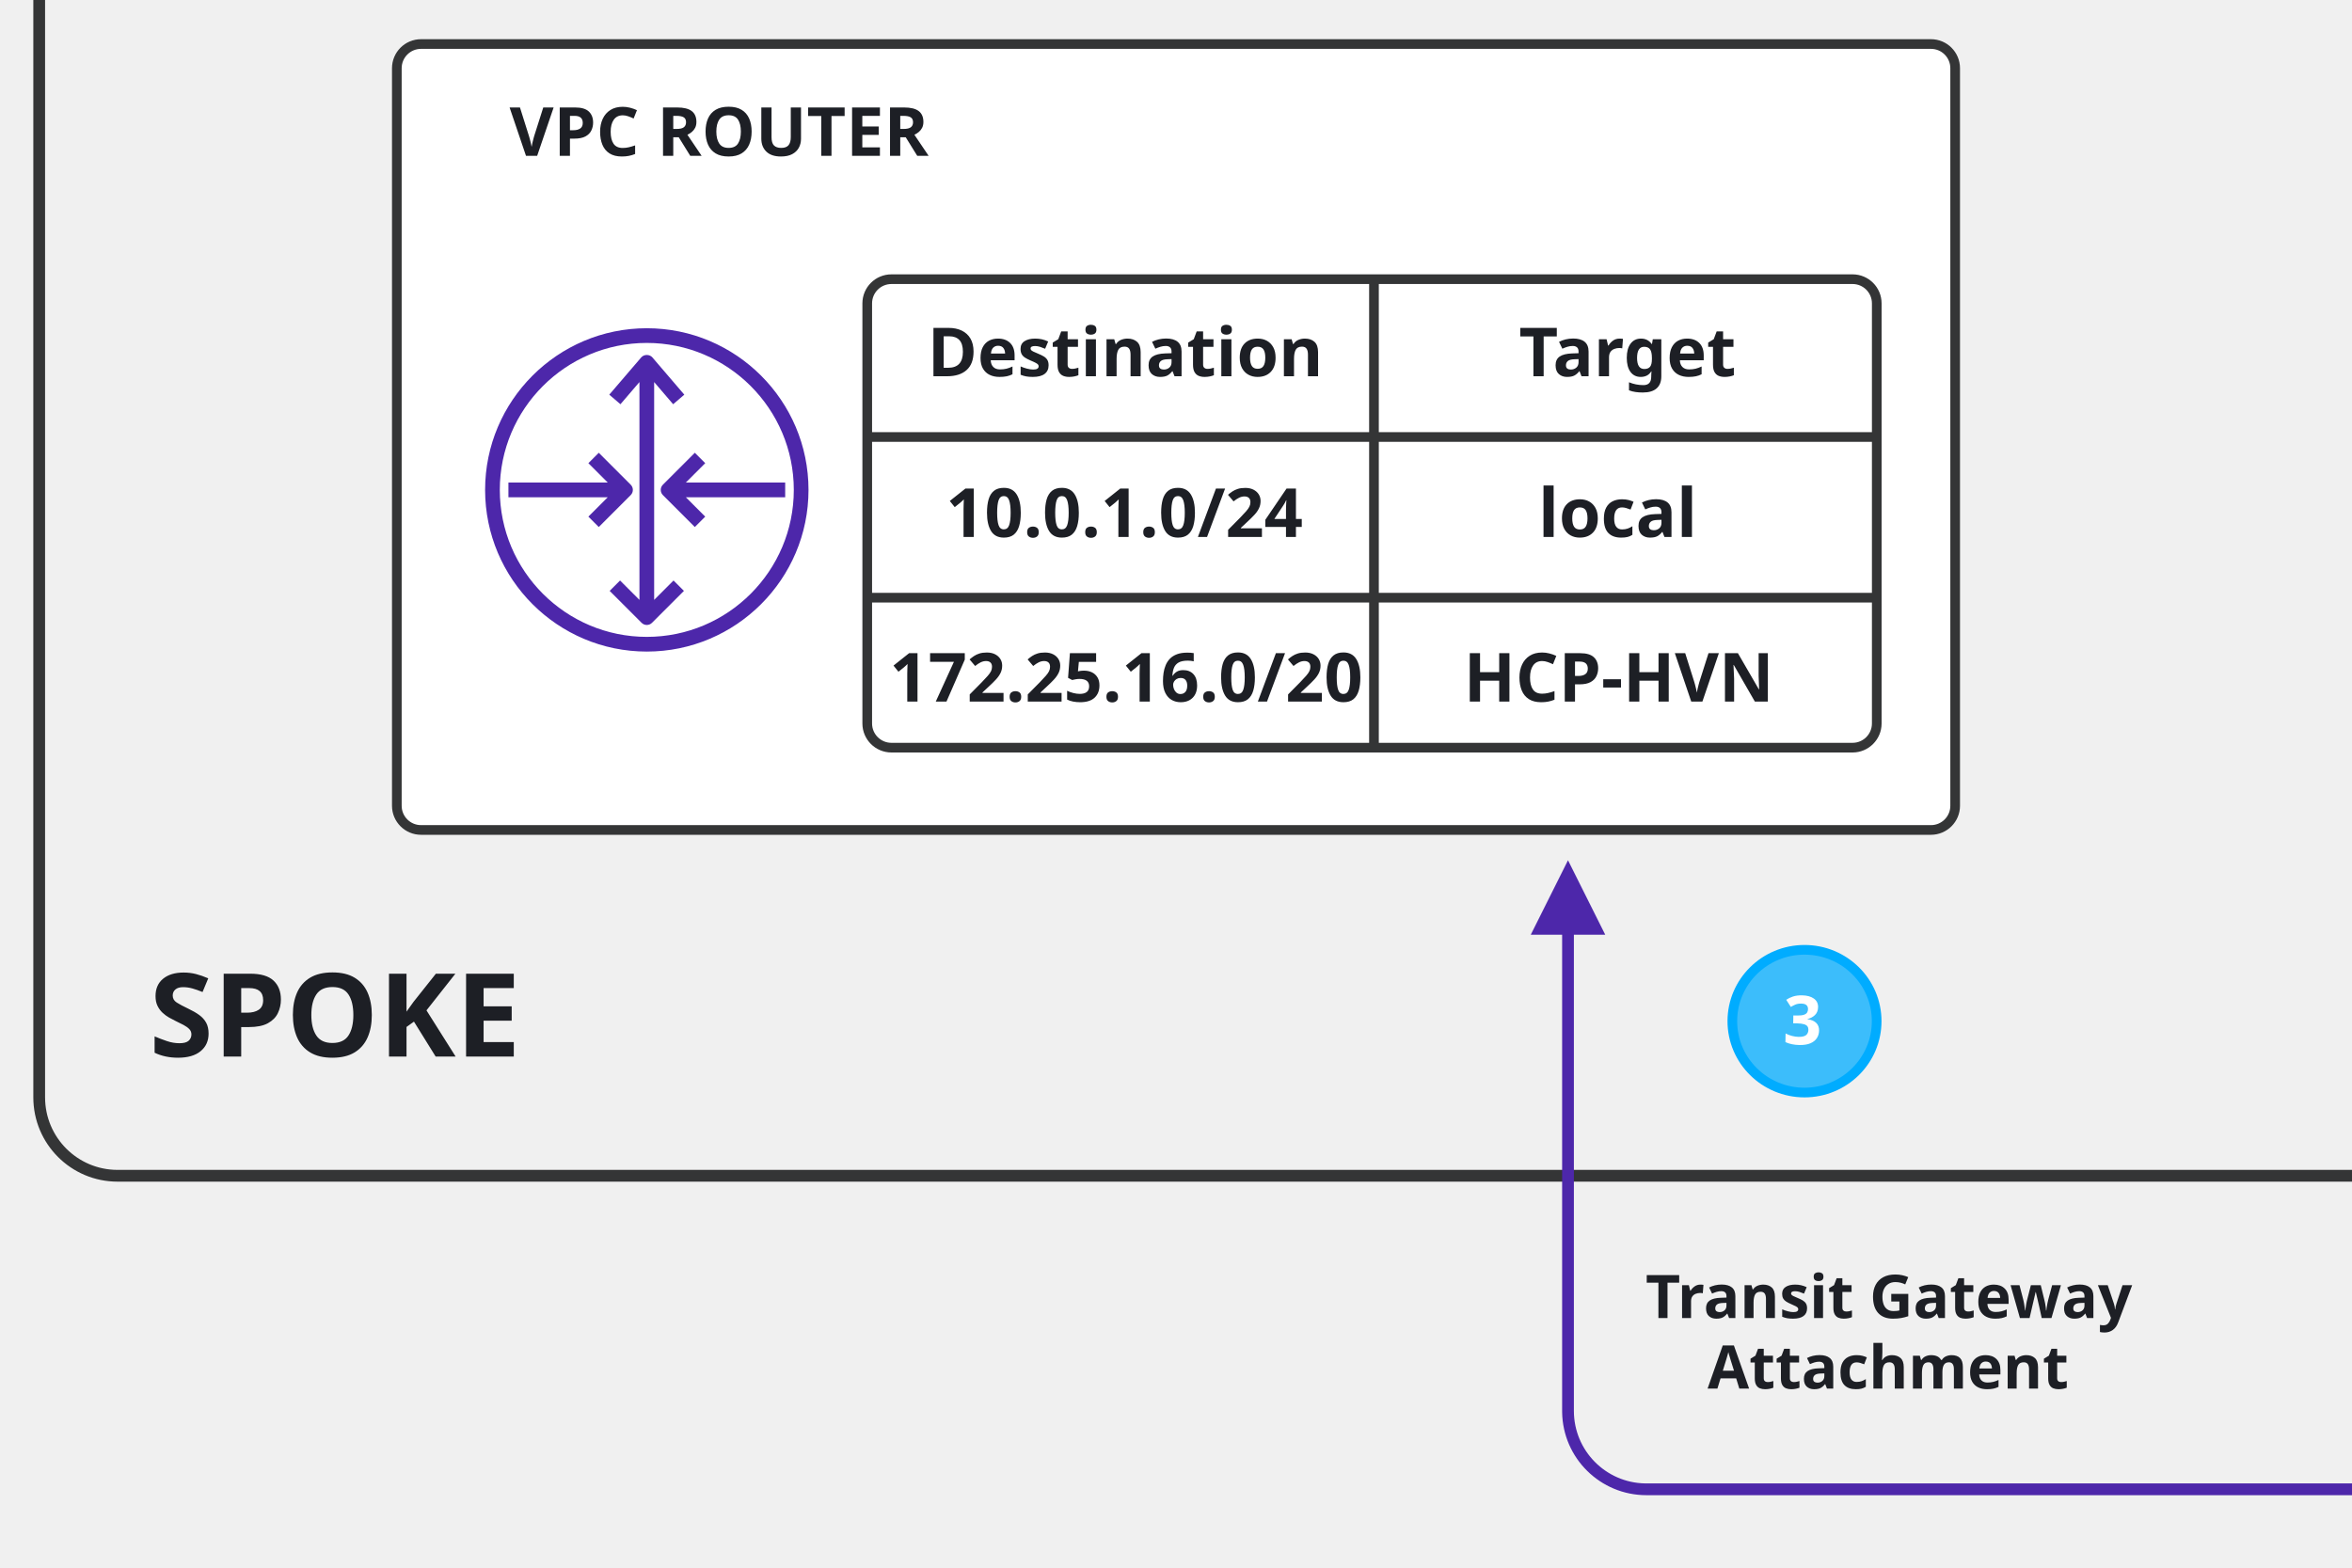
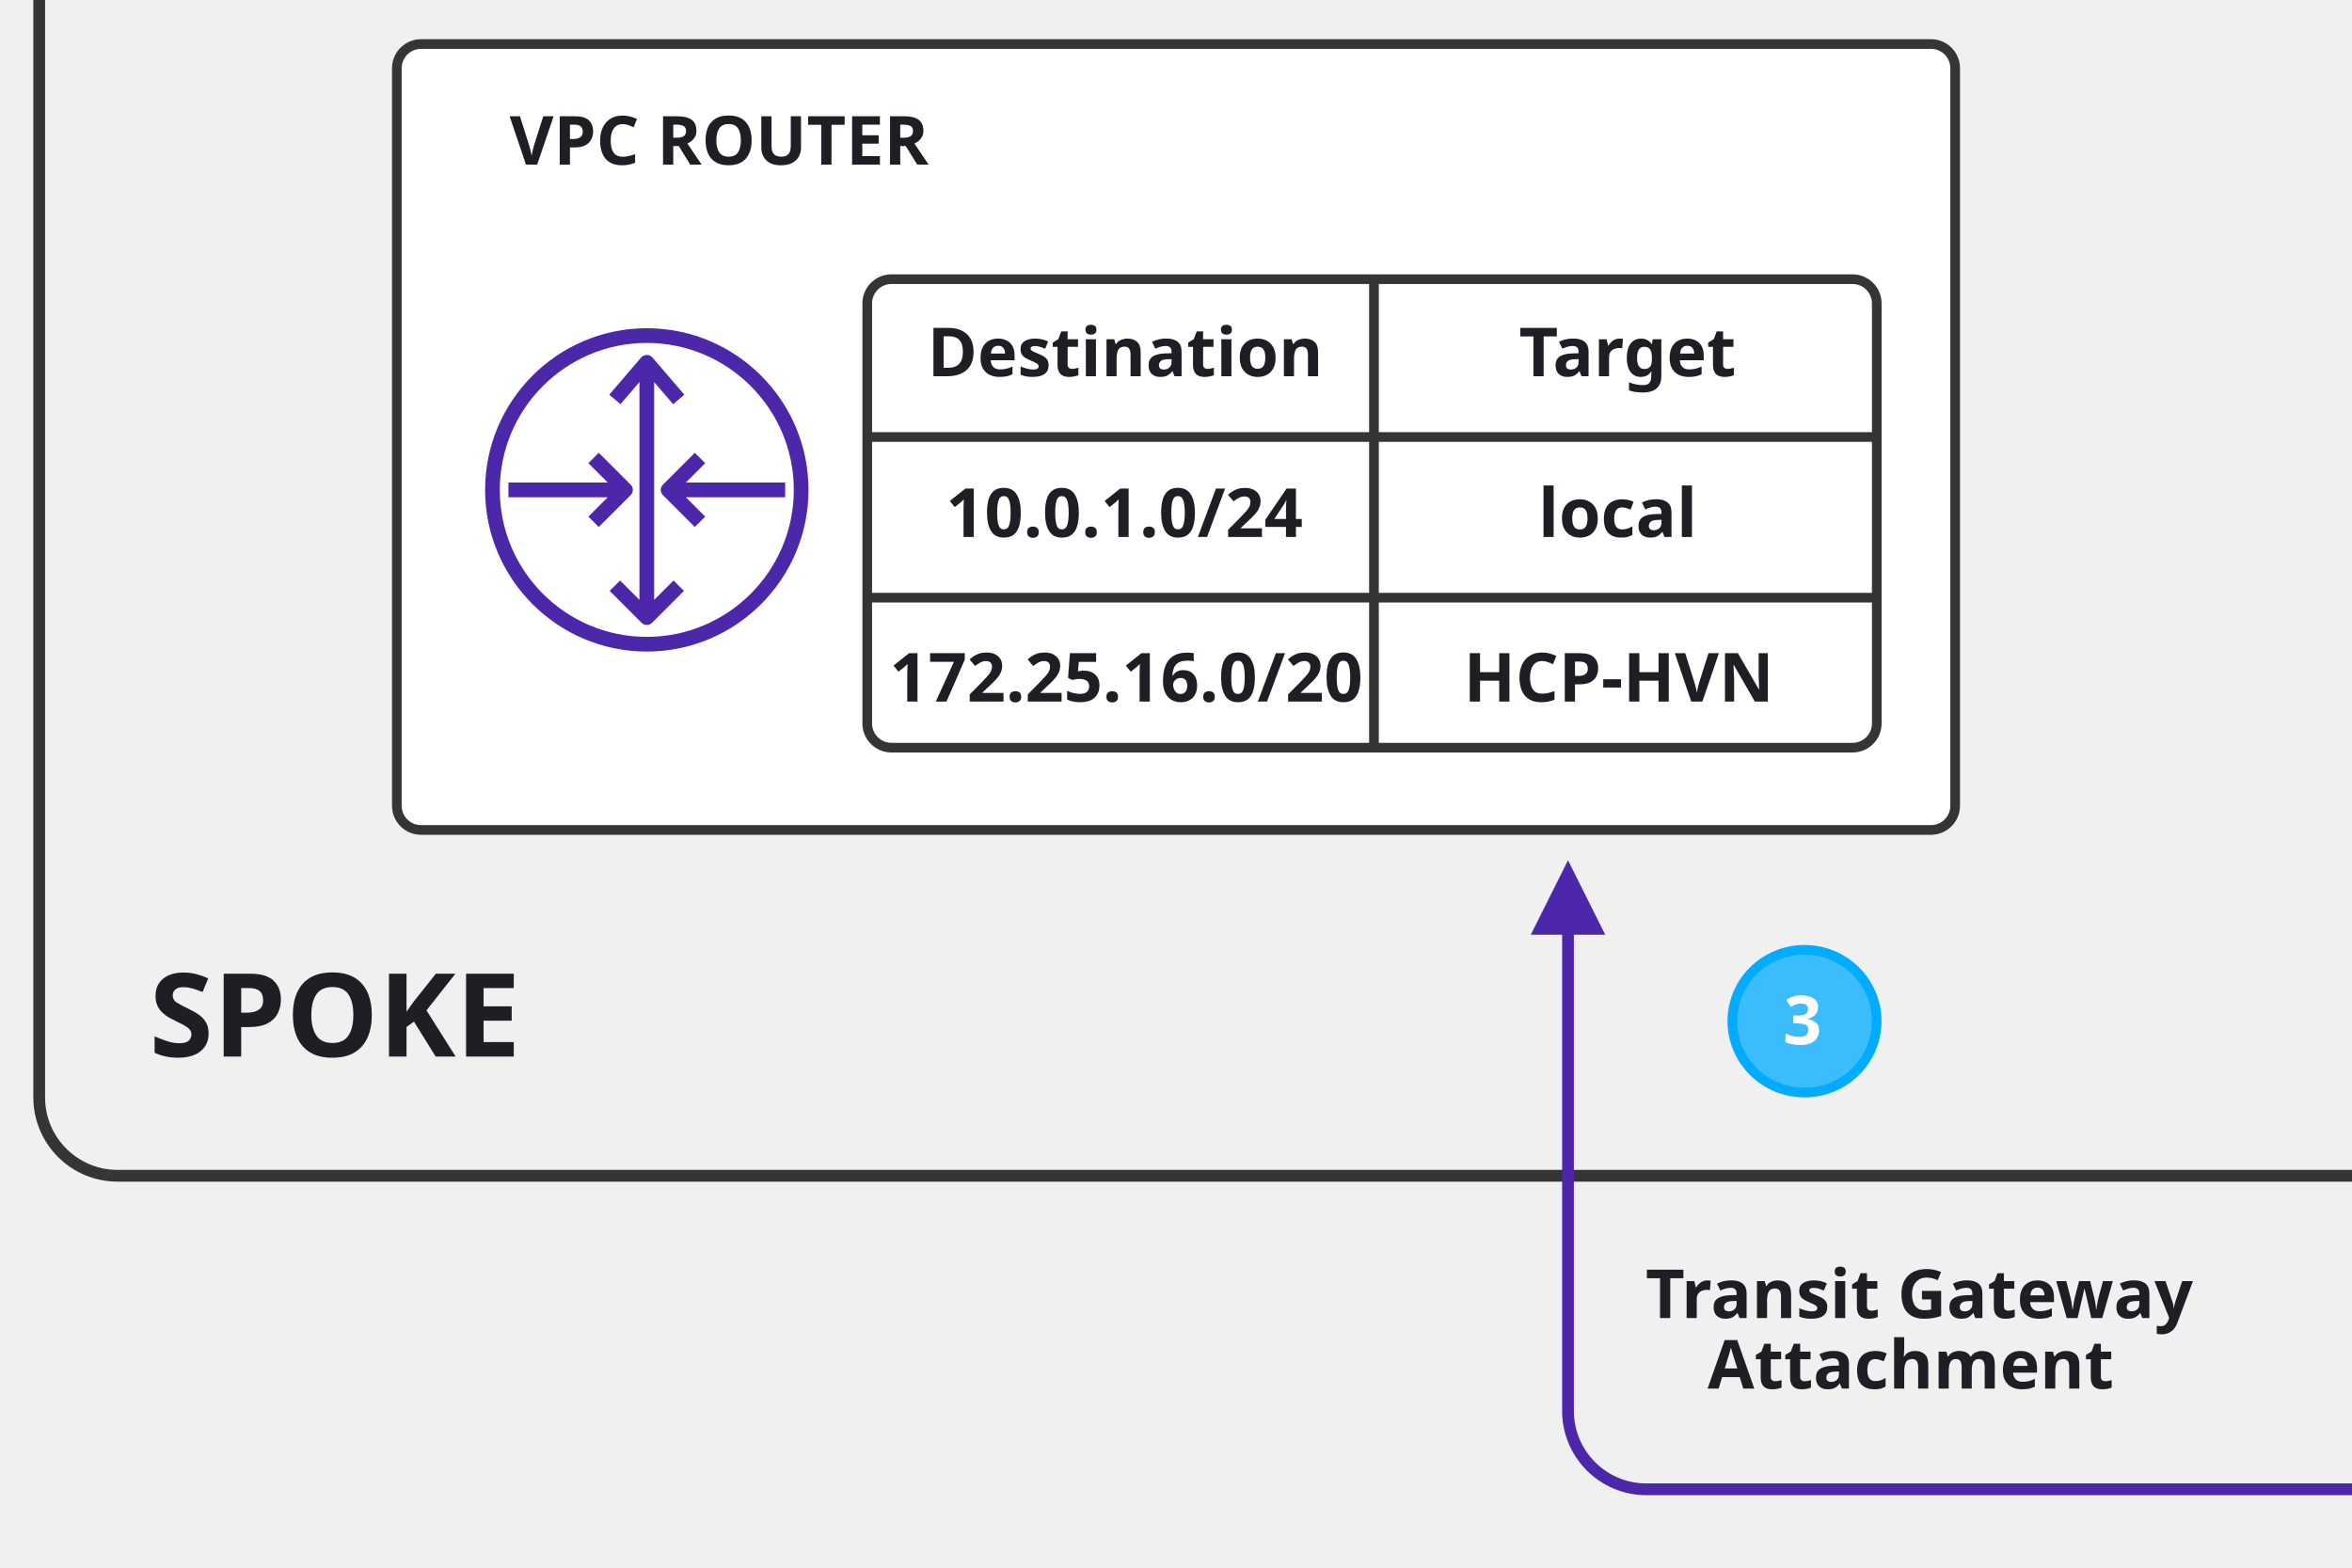
<svg xmlns="http://www.w3.org/2000/svg" width="100%" height="100%" viewBox="0 0 2500 1667" version="1.1" xml:space="preserve" style="fill-rule:evenodd;clip-rule:evenodd;">
  <g id="h3">
    <rect id="Rectangle" x="0" y="0" width="2500" height="1666.67" style="fill:none;" />
    <path id="Rectangle1" d="M2078.19,72.515c0,-14.188 -11.519,-25.707 -25.707,-25.707l-1604.97,-0c-14.188,-0 -25.707,11.519 -25.707,25.707l-0,784.137c-0,14.188 11.519,25.707 25.707,25.707l1604.97,-0c14.188,-0 25.707,-11.519 25.707,-25.707l0,-784.137Z" style="fill:#fff;stroke:#343536;stroke-width:10.28px;" />
    <g id="Router-Table">
      <path id="Rectangle2" d="M1994.86,322.515c-0,-14.188 -11.519,-25.707 -25.707,-25.707l-1021.64,-0c-14.188,-0 -25.707,11.519 -25.707,25.707l-0,446.637c-0,14.188 11.519,25.707 25.707,25.707l1021.64,-0c14.188,-0 25.707,-11.519 25.707,-25.707l-0,-446.637Z" style="fill:#fff;stroke:#343536;stroke-width:10.28px;" />
      <g id="Destination">
        <text x="985.7px" y="400px" style="font-family:'Gilmer-Heavy', 'Gilmer';font-weight:800;font-size:72px;fill:#1d1f25;">Destination</text>
      </g>
      <g id="dest-cidr">
        <text x="945.497px" y="745.833px" style="font-family:'Gilmer-Heavy', 'Gilmer';font-weight:800;font-size:72px;fill:#1d1f25;">172.25.16.0/20</text>
      </g>
      <g id="local-cidr">
        <text x="1005.32px" y="570.833px" style="font-family:'Gilmer-Heavy', 'Gilmer';font-weight:800;font-size:72px;fill:#1d1f25;">10.0.1.0/24</text>
      </g>
      <g id="local">
        <text x="1635.04px" y="570.833px" style="font-family:'Gilmer-Heavy', 'Gilmer';font-weight:800;font-size:72px;fill:#1d1f25;">local</text>
      </g>
      <g id="HCP-HVN">
        <text x="1555.81px" y="745.833px" style="font-family:'Gilmer-Heavy', 'Gilmer';font-weight:800;font-size:72px;fill:#1d1f25;">HCP-HVN</text>
      </g>
      <g id="Target">
        <text x="1614.51px" y="400px" style="font-family:'Gilmer-Heavy', 'Gilmer';font-weight:800;font-size:72px;fill:#1d1f25;">Target</text>
      </g>
      <path id="Line-4" d="M1460.42,302.101l-0,491.631" style="fill:none;stroke:#343536;stroke-width:10.28px;stroke-linecap:square;" />
      <path id="Line-41" d="M922.524,464.583l1071.62,0" style="fill:none;stroke:#343536;stroke-width:10.28px;stroke-linecap:square;" />
      <path id="Line-42" d="M922.524,635.417l1071.62,-0" style="fill:none;stroke:#343536;stroke-width:10.28px;stroke-linecap:square;" />
    </g>
    <g id="Icon-Resource-Networking-and-Content-Delivery-Res_Amazon-VPC_Router_48">
      <path id="AWS-Amazon-VPC_Router_Resource-Icon_light-bg" d="M834.595,513.021l0,15.625l-105.601,-0l20.609,20.609l-11.047,11.047l-33.945,-33.945c-3.047,-3.055 -3.047,-7.992 -0,-11.047l33.945,-33.945l11.047,11.046l-20.609,20.61l105.601,-0Zm-164.203,13.336l-33.937,33.945l-11.047,-11.047l20.601,-20.609l-105.593,-0l-0,-15.625l105.593,-0l-20.601,-20.61l11.047,-11.046l33.937,33.945c3.055,3.055 3.055,7.992 0,11.047Zm45.531,90.789l11.047,11.047l-33.945,33.945c-1.523,1.523 -3.523,2.289 -5.523,2.289c-2,0 -4,-0.766 -5.524,-2.289l-33.945,-33.945l11.047,-11.047l20.609,20.609l0,-231.57l-20.195,23.562l-11.875,-10.164l33.945,-39.601c2.977,-3.469 8.899,-3.469 11.875,-0l33.938,39.601l-11.868,10.164l-20.195,-23.562l0,231.57l20.609,-20.609Zm-28.421,59.937c-86.157,0 -156.25,-70.093 -156.25,-156.25c-0,-86.156 70.093,-156.25 156.25,-156.25c86.156,0 156.25,70.094 156.25,156.25c-0,86.157 -70.094,156.25 -156.25,156.25Zm-0,-328.125c-94.774,0 -171.875,77.102 -171.875,171.875c-0,94.774 77.101,171.875 171.875,171.875c94.773,0 171.875,-77.101 171.875,-171.875c-0,-94.773 -77.102,-171.875 -171.875,-171.875Z" style="fill:#4d27aa;" />
    </g>
    <g id="Transit-Gateway-Attachment">
-       <text x="1749.08px" y="1401.29px" style="font-family:'Gilmer-Bold', 'Gilmer';font-weight:700;font-size:64px;fill:#1d1f25;">Transit Gateway</text>
-       <text x="1815.03px" y="1476.29px" style="font-family:'Gilmer-Bold', 'Gilmer';font-weight:700;font-size:64px;fill:#1d1f25;">Attachment</text>
+       <text x="1749.08px" y="1401.29px" style="font-family:'Gilmer-Bold', 'Gilmer';font-weight:700;font-size:72px;fill:#1d1f25;">Transit Gateway</text>
+       <text x="1815.03px" y="1476.29px" style="font-family:'Gilmer-Bold', 'Gilmer';font-weight:700;font-size:72px;fill:#1d1f25;">Attachment</text>
    </g>
    <g id="Group-4">
      <ellipse id="Oval" cx="1918.05" cy="1085.65" rx="76.703" ry="75.873" style="fill:#00acff;fill-opacity:0.75;stroke:#00acff;stroke-width:10.28px;" />
      <g id="_3">
        <g transform="matrix(0.999848,0.0174524,-0.0174524,0.999848,19.6601,-32.9033)">
          <text x="1895px" y="1109.96px" style="font-family:'Gilmer-Heavy', 'Gilmer';font-weight:800;font-size:72px;fill:#fff;">3</text>
        </g>
      </g>
    </g>
    <g id="SPOKE">
      <text x="158.665px" y="1123.27px" style="font-family:'Gilmer-Heavy', 'Gilmer';font-weight:800;font-size:123.392px;fill:#1d1f25;">SPOKE</text>
    </g>
    <g id="TRANSIT-GATEWAY">
-       <text x="541.667px" y="165.659px" style="font-family:'Gilmer-Heavy', 'Gilmer';font-weight:800;font-size:72px;fill:#1d1f25;">VPC ROUTER</text>
+       <text x="541.667px" y="175px" style="font-family:'Gilmer-Heavy', 'Gilmer';font-weight:800;font-size:72px;fill:#1d1f25;">VPC ROUTER</text>
    </g>
    <path id="Path-5" d="M41.667,0l-0,1166.67c-0,46.023 37.309,83.333 83.333,83.333l2375,0" style="fill:none;stroke:#343536;stroke-width:12.5px;" />
    <path id="Path-6" d="M1666.67,914.583l39.583,79.167l-33.333,0l-0,506.25c-0,42.104 33.757,76.324 75.682,77.071l1.401,0.012l750,0l0,12.5l-750,0c-48.981,0 -88.78,-39.309 -89.571,-88.102l-0.012,-1.481l-0,-506.25l-33.334,0l39.584,-79.167Z" style="fill:#4d27aa;fill-rule:nonzero;" />
  </g>
</svg>
